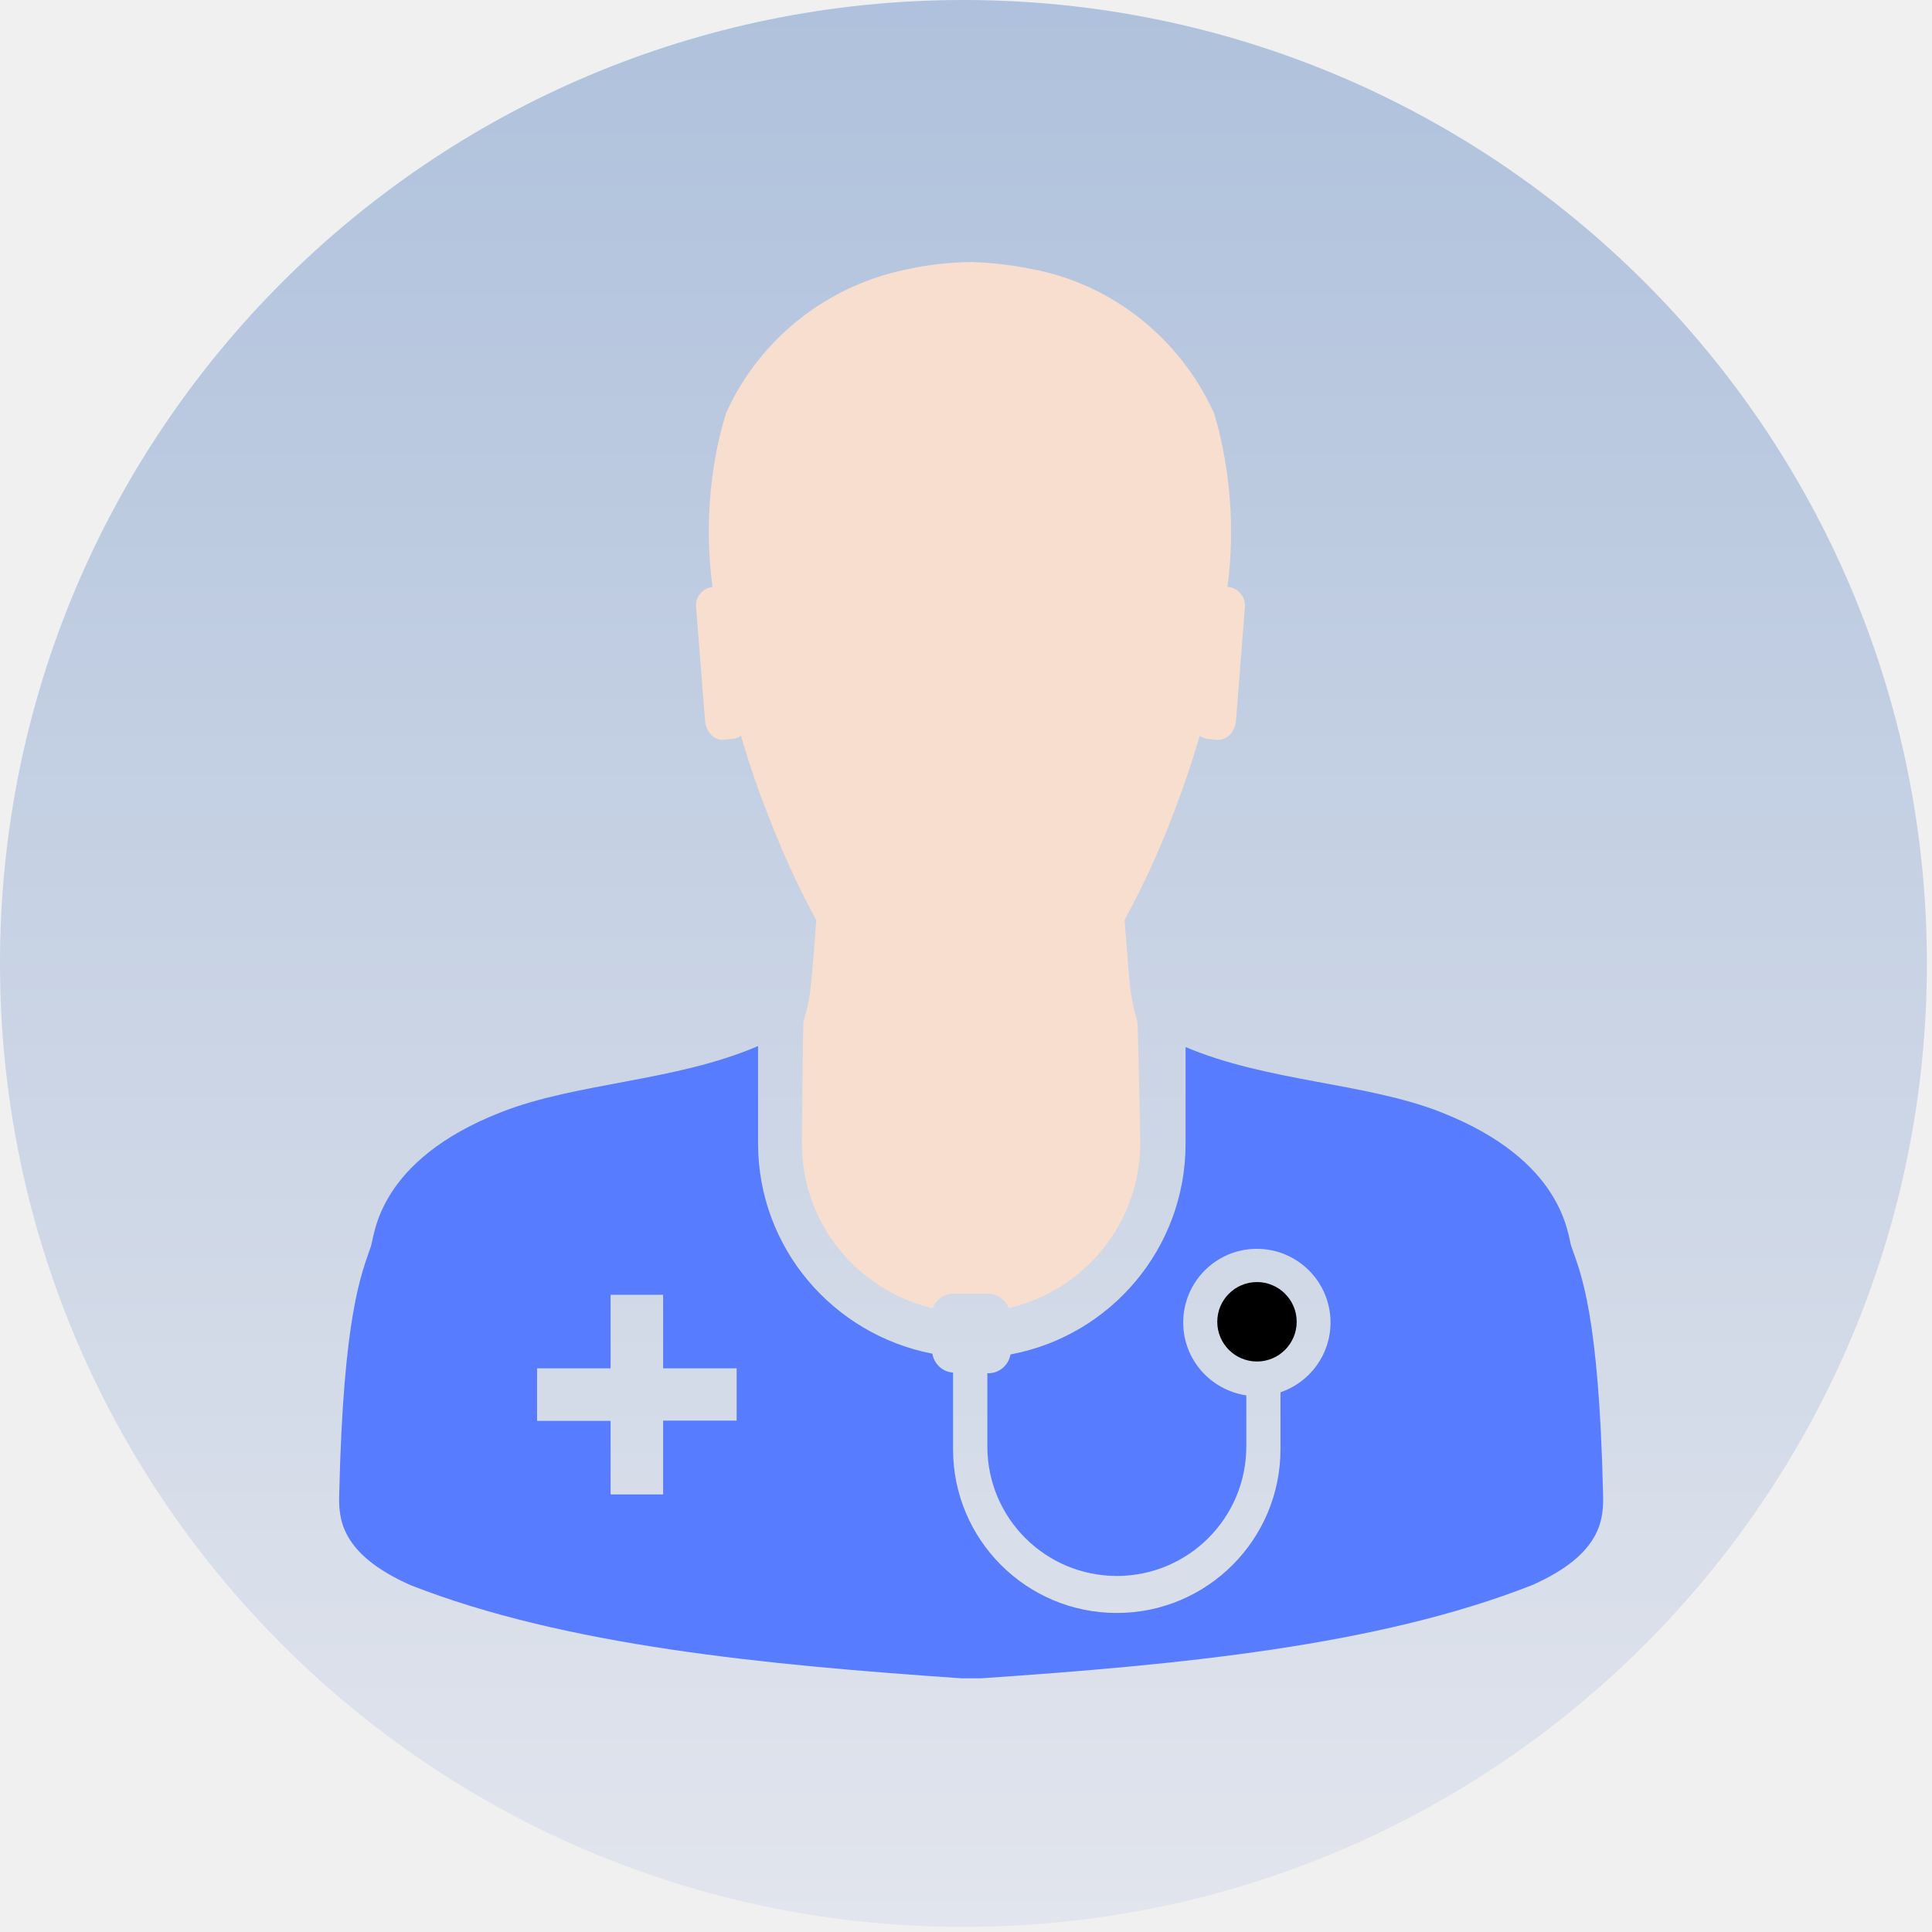
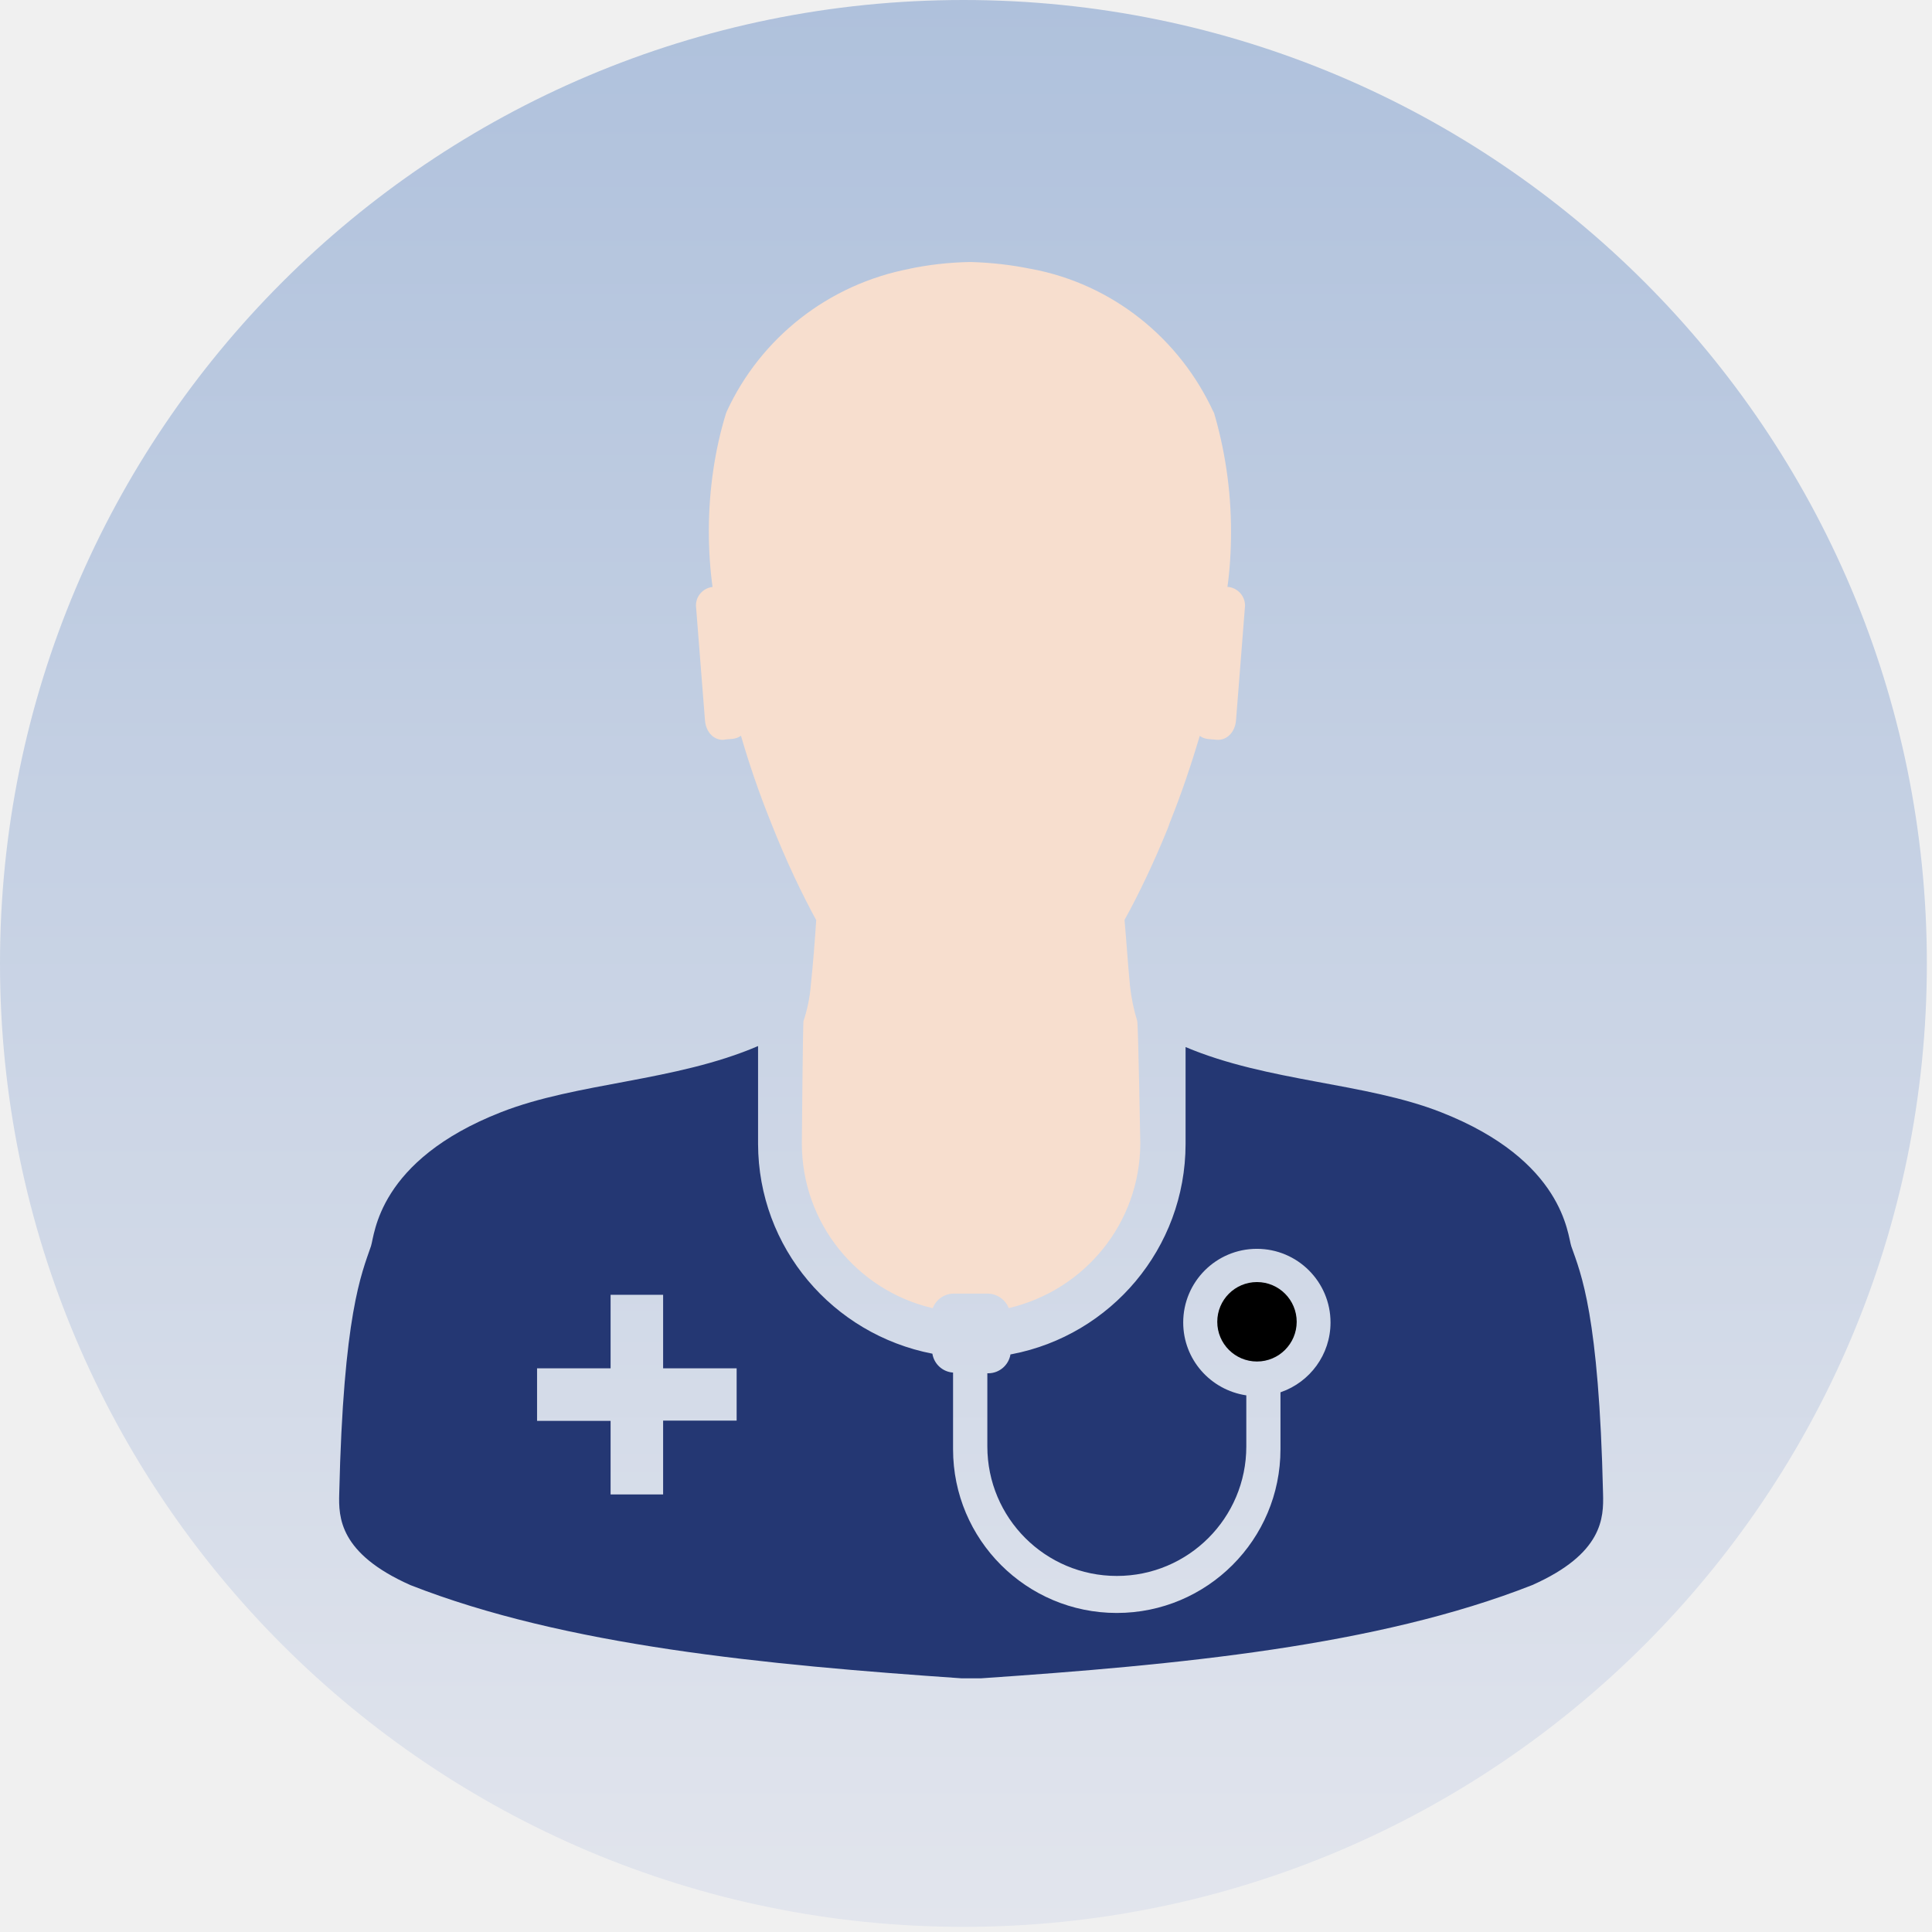
<svg xmlns="http://www.w3.org/2000/svg" width="126" height="126" viewBox="0 0 126 126" fill="none">
-   <circle cx="62.833" cy="62.833" r="62.833" fill="url(#paint0_linear_4741_2362)" />
-   <path d="M47.248 48.233L47.786 48.187C47.99 48.163 48.175 48.09 48.329 47.983L48.325 47.986C48.841 49.765 49.472 51.635 50.261 53.594C51.274 56.157 52.27 58.263 53.387 60.295L53.233 59.987C53.14 61.388 53.029 62.828 52.882 64.221C52.813 65.079 52.644 65.88 52.386 66.634L52.405 66.565C52.359 66.584 52.294 74.57 52.294 74.57C52.297 79.778 55.904 84.138 60.753 85.297L60.83 85.312C61.05 84.754 61.581 84.366 62.204 84.366H64.413C65.033 84.373 65.564 84.758 65.784 85.301L65.787 85.312C70.726 84.15 74.347 79.789 74.367 74.578C74.367 74.578 74.232 66.623 74.163 66.569C73.951 65.895 73.782 65.102 73.693 64.286L73.689 64.228C73.555 62.828 73.466 61.423 73.339 59.995C74.29 58.278 75.287 56.177 76.164 54.01L76.31 53.602C77.099 51.643 77.711 49.776 78.246 47.994C78.396 48.102 78.581 48.175 78.781 48.198H78.785L79.328 48.244C79.982 48.313 80.559 47.775 80.613 46.94L81.198 39.507C81.198 39.504 81.198 39.5 81.198 39.5C81.198 38.872 80.729 38.357 80.124 38.28H80.117H80.051C80.201 37.198 80.286 35.951 80.286 34.685C80.286 31.921 79.878 29.25 79.12 26.737L79.17 26.933C76.949 22.061 72.546 18.523 67.242 17.534L67.142 17.519C66.003 17.284 64.675 17.126 63.32 17.088H63.286H63.24C61.858 17.115 60.53 17.269 59.245 17.542L59.383 17.519C53.987 18.535 49.592 22.072 47.398 26.829L47.355 26.933C46.639 29.242 46.228 31.898 46.228 34.646C46.228 35.928 46.316 37.19 46.489 38.422L46.474 38.28C45.862 38.349 45.389 38.861 45.389 39.484V39.511L45.974 46.943C46.028 47.798 46.613 48.313 47.244 48.244L47.248 48.233Z" fill="#F7DECE" />
-   <path d="M104.547 97.422C104.278 85.721 103.108 83.073 102.476 81.28C102.226 80.56 102.022 75.695 93.986 72.539C89.059 70.599 82.701 70.561 77.32 68.286V74.614C77.309 81.418 72.436 87.08 65.989 88.316L65.901 88.331C65.782 89.031 65.181 89.555 64.462 89.562H64.392V94.335C64.392 99 68.172 102.779 72.837 102.779C77.501 102.779 81.281 99 81.281 94.335V91.002C78.941 90.652 77.166 88.658 77.166 86.249C77.166 83.597 79.318 81.445 81.97 81.445C84.622 81.445 86.773 83.597 86.773 86.249C86.773 88.35 85.422 90.136 83.544 90.79L83.509 90.802V94.335V94.516C83.509 100.412 78.729 105.193 72.833 105.193C66.936 105.193 62.156 100.412 62.156 94.516C62.156 94.451 62.156 94.389 62.156 94.323V94.331V89.516C61.471 89.47 60.917 88.954 60.809 88.292V88.285C54.304 87.018 49.455 81.376 49.439 74.598V68.221C44.036 70.542 37.639 70.588 32.685 72.531C24.626 75.684 24.441 80.537 24.195 81.268C23.579 83.07 22.394 85.706 22.124 97.414C22.078 98.954 22.124 101.313 26.766 103.376C36.873 107.34 49.894 108.572 62.73 109.457H63.961C76.824 108.58 89.825 107.352 99.925 103.376C104.547 101.325 104.589 98.977 104.547 97.422ZM48.042 92.649H43.247V97.464H39.821V92.665H35.026V89.239H39.821V84.444H43.247V89.239H48.042V92.649Z" fill="#577CFF" />
-   <path d="M84.567 86.207C84.567 84.776 83.409 83.613 81.977 83.613C80.545 83.613 79.387 84.772 79.387 86.204C79.387 87.635 80.545 88.794 81.977 88.794C83.405 88.794 84.563 87.635 84.567 86.207Z" fill="black" />
+   <g clip-path="url(#clip0_2_12)">
+     <path d="M62.833 125.665C97.534 125.665 125.665 97.534 125.665 62.833C125.665 28.131 97.534 0 62.833 0C28.131 0 0 28.131 0 62.833C0 97.534 28.131 125.665 62.833 125.665Z" fill="url(#paint0_linear_2_12)" />
+     <path d="M47.248 48.233L47.786 48.187C47.99 48.163 48.175 48.09 48.329 47.983L48.325 47.986C48.841 49.765 49.472 51.635 50.261 53.594C51.274 56.157 52.27 58.263 53.387 60.295L53.233 59.987C53.14 61.388 53.029 62.828 52.882 64.221C52.813 65.079 52.644 65.88 52.386 66.634L52.405 66.565C52.359 66.584 52.294 74.57 52.294 74.57C52.297 79.778 55.904 84.138 60.753 85.297L60.83 85.312C61.05 84.754 61.581 84.366 62.204 84.366H64.413C65.033 84.373 65.564 84.758 65.784 85.301L65.787 85.312C70.726 84.15 74.347 79.789 74.367 74.578C74.367 74.578 74.232 66.623 74.163 66.569C73.951 65.895 73.782 65.102 73.693 64.286L73.689 64.228C73.555 62.828 73.466 61.423 73.339 59.995C74.29 58.278 75.287 56.177 76.164 54.01L76.31 53.602C77.099 51.643 77.711 49.776 78.246 47.994C78.396 48.102 78.581 48.175 78.781 48.198H78.785L79.328 48.244C79.982 48.313 80.559 47.775 80.613 46.94L81.198 39.507C81.198 39.504 81.198 39.5 81.198 39.5C81.198 38.872 80.729 38.357 80.124 38.28H80.117H80.051C80.201 37.198 80.286 35.951 80.286 34.685C80.286 31.921 79.878 29.25 79.12 26.737L79.17 26.933C76.949 22.061 72.546 18.523 67.242 17.534L67.142 17.519C66.003 17.284 64.675 17.126 63.32 17.088H63.286H63.24C61.858 17.115 60.53 17.269 59.245 17.542L59.383 17.519C53.987 18.535 49.592 22.072 47.398 26.829L47.355 26.933C46.639 29.242 46.228 31.898 46.228 34.646C46.228 35.928 46.316 37.19 46.489 38.422L46.474 38.28C45.862 38.349 45.389 38.861 45.389 39.484V39.511L45.974 46.943C46.028 47.798 46.613 48.313 47.244 48.244L47.248 48.233Z" fill="#F7DECE" />
+     <path d="M104.547 97.422C104.278 85.721 103.108 83.073 102.476 81.28C102.226 80.56 102.022 75.695 93.986 72.539C89.059 70.599 82.701 70.561 77.32 68.286V74.614C77.309 81.418 72.436 87.08 65.989 88.316L65.901 88.331C65.782 89.031 65.181 89.555 64.462 89.562H64.392V94.335C64.392 99 68.172 102.779 72.837 102.779C77.501 102.779 81.281 99 81.281 94.335V91.002C78.941 90.652 77.166 88.658 77.166 86.249C77.166 83.597 79.318 81.445 81.97 81.445C84.622 81.445 86.773 83.597 86.773 86.249C86.773 88.35 85.422 90.136 83.544 90.79L83.509 90.802V94.335V94.516C83.509 100.412 78.729 105.193 72.833 105.193C66.936 105.193 62.156 100.412 62.156 94.516C62.156 94.451 62.156 94.389 62.156 94.323V94.331V89.516C61.471 89.47 60.917 88.954 60.809 88.292V88.285C54.304 87.018 49.455 81.376 49.439 74.598V68.221C44.036 70.542 37.639 70.588 32.685 72.531C24.626 75.684 24.441 80.537 24.195 81.268C23.579 83.07 22.394 85.706 22.124 97.414C22.078 98.954 22.124 101.313 26.766 103.376C36.873 107.34 49.894 108.572 62.73 109.457H63.961C76.824 108.58 89.825 107.352 99.925 103.376C104.547 101.325 104.589 98.977 104.547 97.422ZM48.042 92.649H43.247V97.464H39.821V92.665H35.026V89.239H39.821V84.444H43.247V89.239H48.042V92.649Z" fill="#243773" />
+     <path d="M84.567 86.207C84.567 84.776 83.409 83.613 81.977 83.613C80.545 83.613 79.387 84.772 79.387 86.204C79.387 87.635 80.545 88.794 81.977 88.794C83.405 88.794 84.563 87.635 84.567 86.207Z" fill="black" />
+   </g>
  <defs>
-     <linearGradient id="paint0_linear_4741_2362" x1="62.833" y1="0" x2="62.833" y2="125.665" gradientUnits="userSpaceOnUse">
+     <linearGradient id="paint0_linear_2_12" x1="62.833" y1="0" x2="62.833" y2="125.665" gradientUnits="userSpaceOnUse">
      <stop stop-color="#AFC1DC" />
      <stop offset="1" stop-color="#E2E5ED" />
    </linearGradient>
+     <clipPath id="clip0_2_12">
+       <rect width="126" height="126" fill="white" />
+     </clipPath>
  </defs>
</svg>
